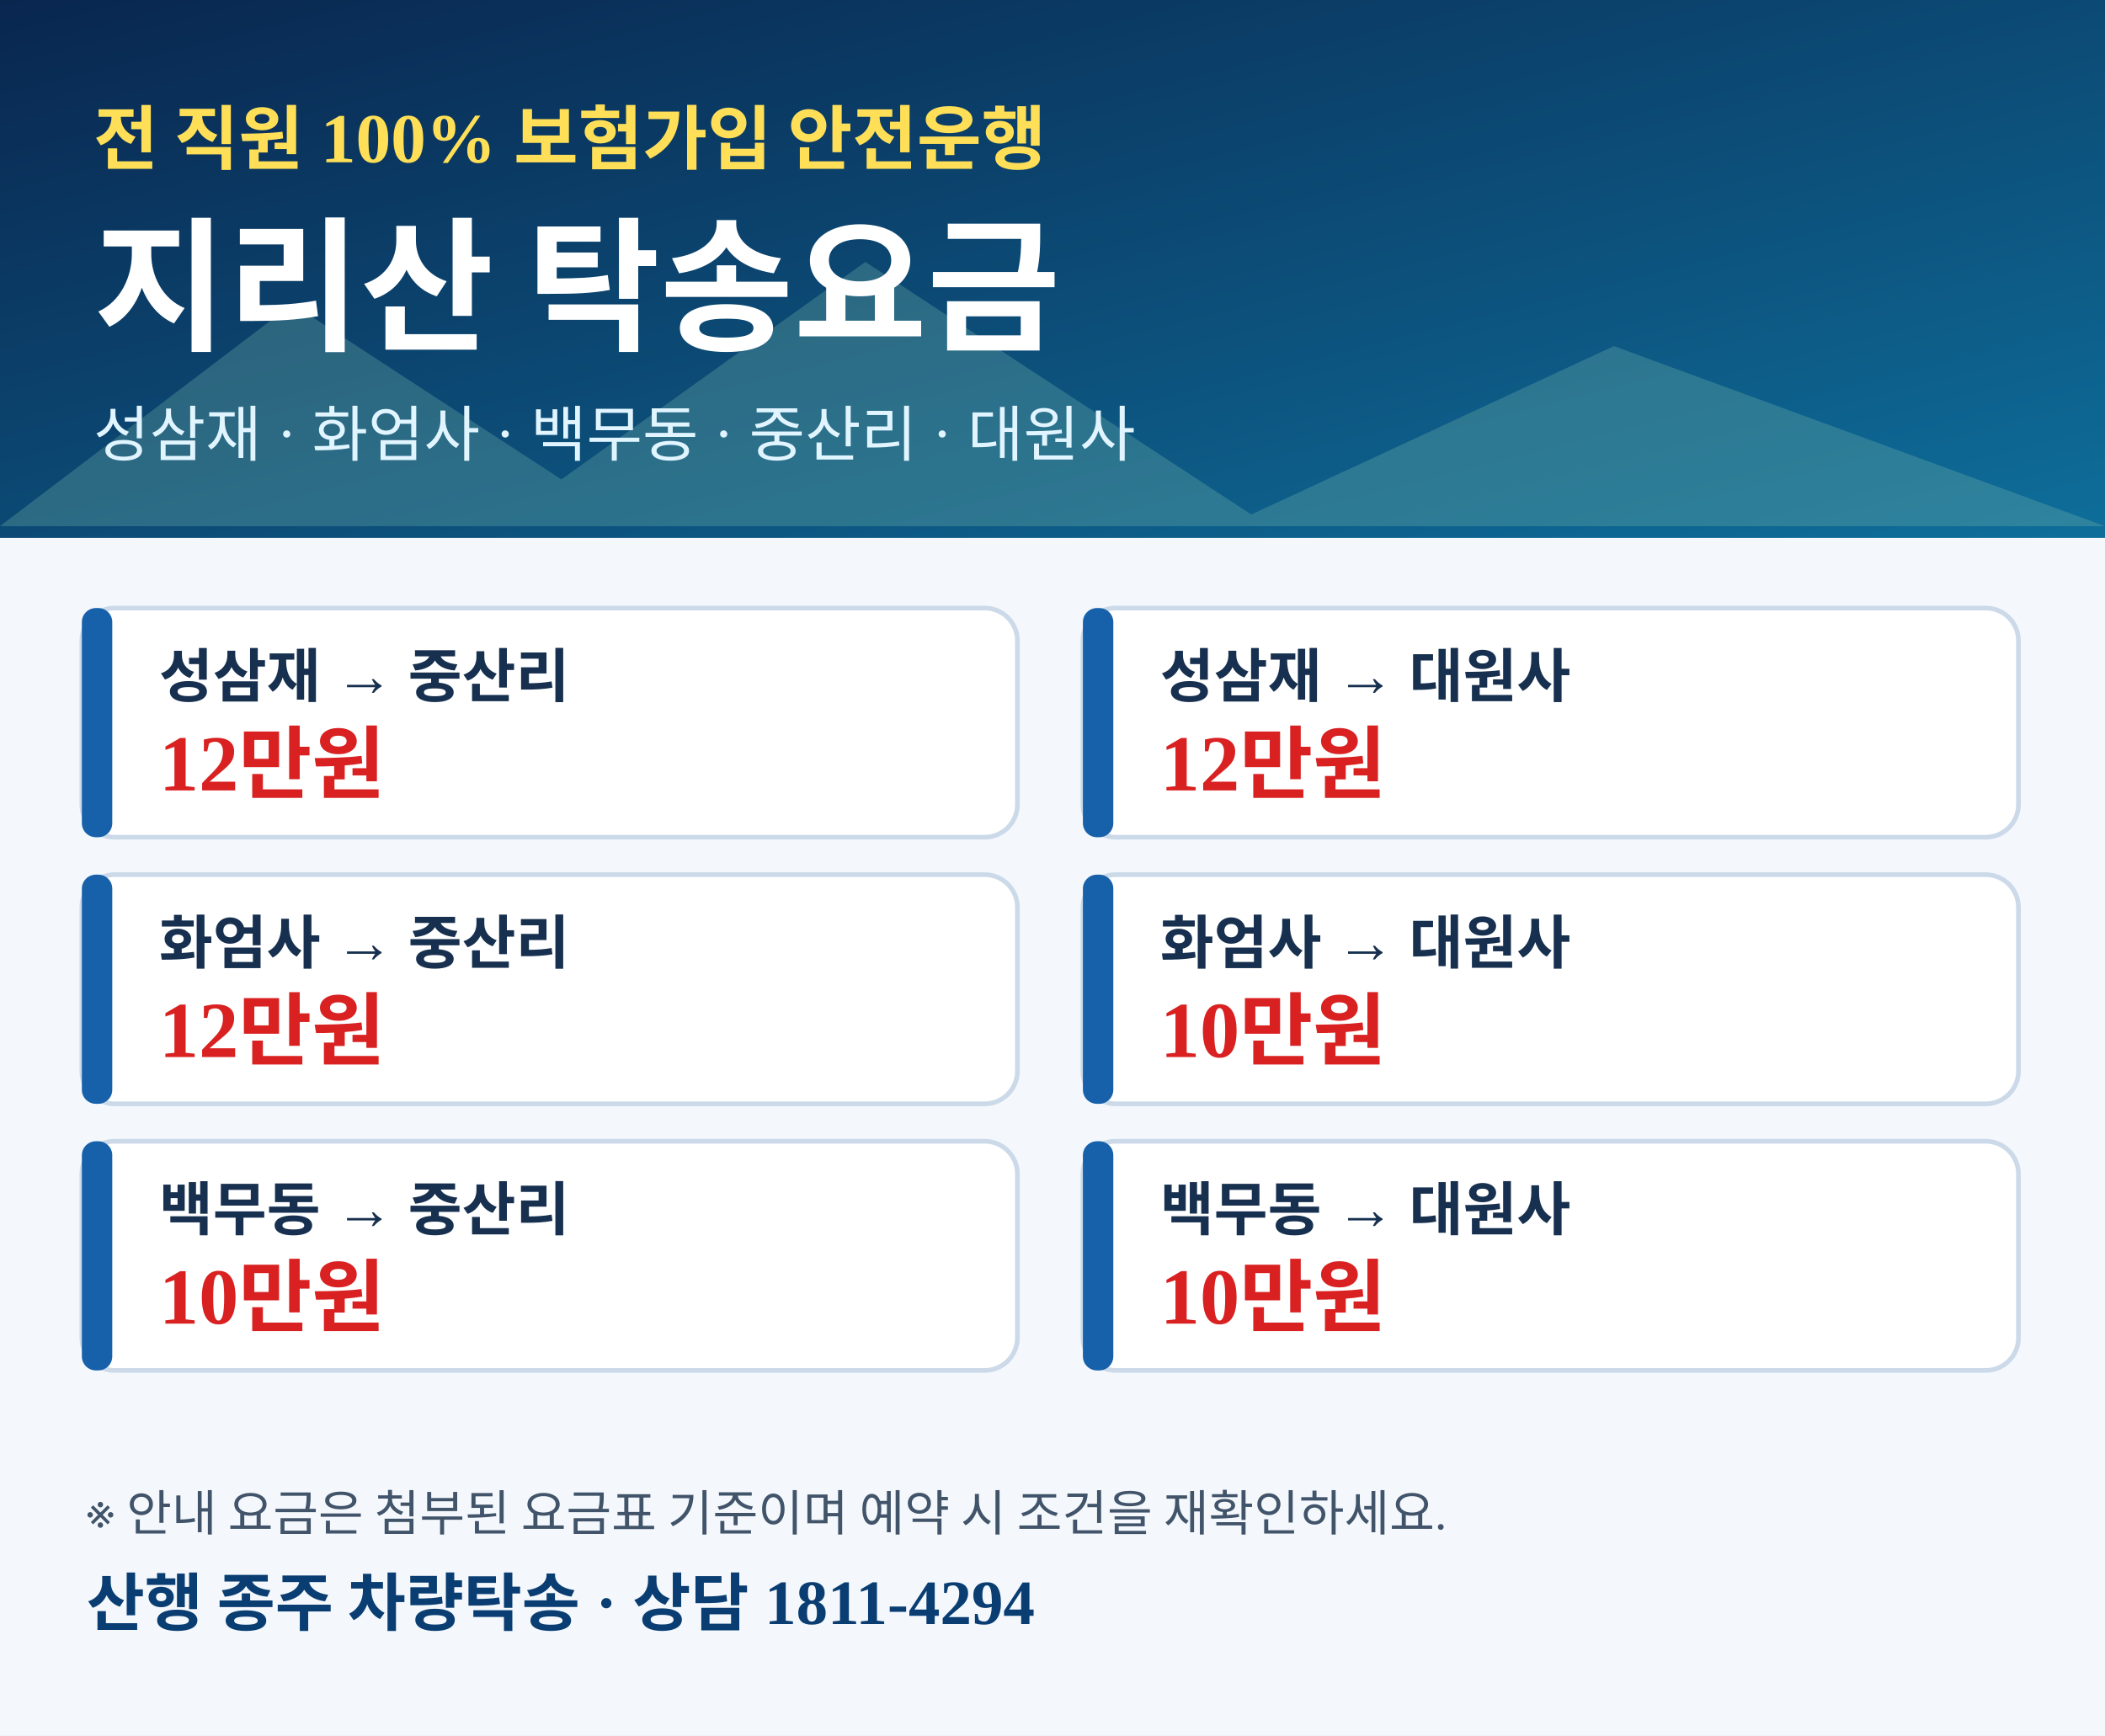
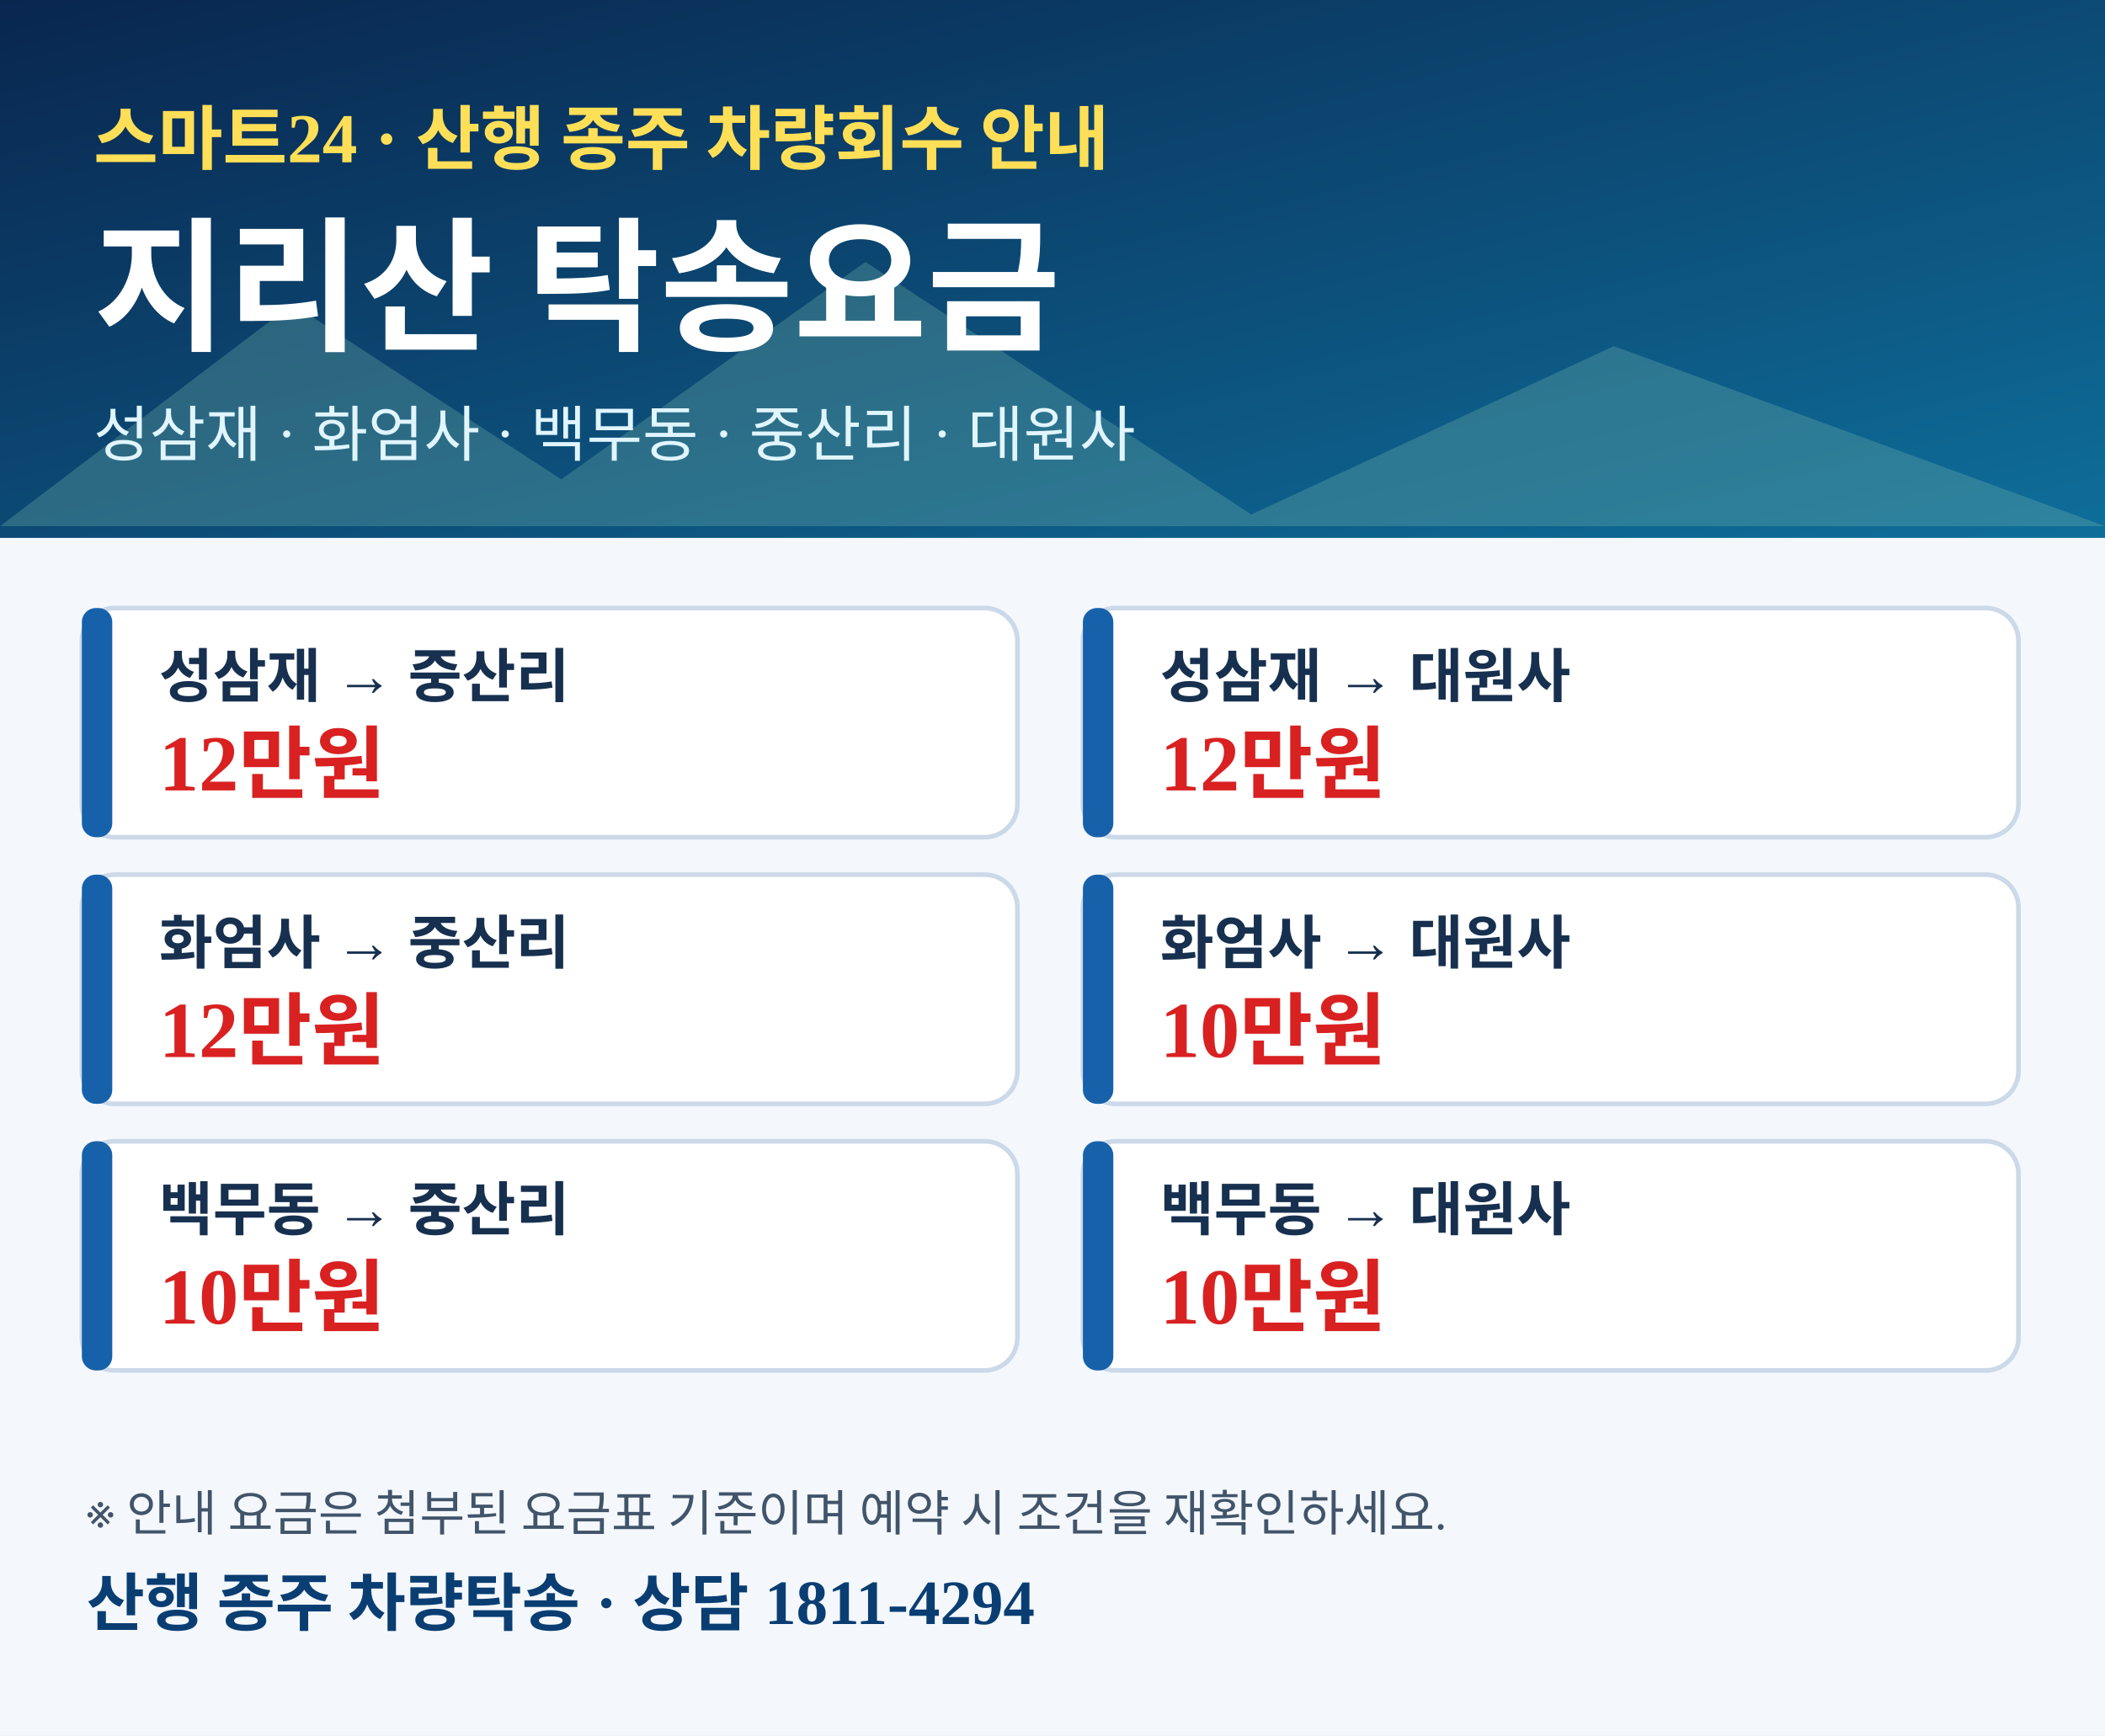
<svg xmlns="http://www.w3.org/2000/svg" width="900" height="742" viewBox="0 0 900 742" role="img" aria-labelledby="title desc">
  <defs>
    <linearGradient id="bg" x1="0" y1="0" x2="1" y2="1">
      <stop stop-color="#09264f" />
      <stop offset="1" stop-color="#0e6e9a" />
    </linearGradient>
  </defs>
  <rect width="900" height="742" fill="#f4f8fc" />
  <rect width="900" height="230" fill="url(#bg)" />
  <path d="M0 225 L125 130 L240 205 L370 112 L535 220 L690 148 L900 225 Z" fill="#79b8aa" opacity=".3" />
-   <text x="40" y="70" font-size="30" font-weight="800" fill="#ffdf57">전 직원 100% 보험가입 안전운행</text>
+   <text x="40" y="70" font-size="30" font-weight="800" fill="#ffdf57">스마트24 · 산행 종주 차량회수 안내</text>
  <text x="40" y="145" font-size="62" font-weight="900" fill="#fff">지리산 탁송요금</text>
  <text x="40" y="195" font-size="26" fill="#e0f5ff">성삼재 · 화엄사 · 백무동 · 중산리 · 대원사</text>
  <g transform="translate(35 260)">
    <rect width="400" height="98" rx="14" fill="#fff" stroke="#cbd9e9" stroke-width="2" />
    <rect width="13" height="98" rx="6" fill="#1761ab" />
    <text x="33" y="38" fill="#17304f" font-size="25" font-weight="800">성삼재 → 중산리</text>
    <text x="33" y="78" fill="#d92121" font-size="34" font-weight="900">12만원</text>
  </g>
  <g transform="translate(463 260)">
    <rect width="400" height="98" rx="14" fill="#fff" stroke="#cbd9e9" stroke-width="2" />
    <rect width="13" height="98" rx="6" fill="#1761ab" />
    <text x="33" y="38" fill="#17304f" font-size="25" font-weight="800">성삼재 → 대원사</text>
    <text x="33" y="78" fill="#d92121" font-size="34" font-weight="900">12만원</text>
  </g>
  <g transform="translate(35 374)">
    <rect width="400" height="98" rx="14" fill="#fff" stroke="#cbd9e9" stroke-width="2" />
    <rect width="13" height="98" rx="6" fill="#1761ab" />
    <text x="33" y="38" fill="#17304f" font-size="25" font-weight="800">화엄사 → 중산리</text>
    <text x="33" y="78" fill="#d92121" font-size="34" font-weight="900">12만원</text>
  </g>
  <g transform="translate(463 374)">
    <rect width="400" height="98" rx="14" fill="#fff" stroke="#cbd9e9" stroke-width="2" />
    <rect width="13" height="98" rx="6" fill="#1761ab" />
    <text x="33" y="38" fill="#17304f" font-size="25" font-weight="800">화엄사 → 대원사</text>
    <text x="33" y="78" fill="#d92121" font-size="34" font-weight="900">10만원</text>
  </g>
  <g transform="translate(35 488)">
    <rect width="400" height="98" rx="14" fill="#fff" stroke="#cbd9e9" stroke-width="2" />
    <rect width="13" height="98" rx="6" fill="#1761ab" />
    <text x="33" y="38" fill="#17304f" font-size="25" font-weight="800">백무동 → 중산리</text>
    <text x="33" y="78" fill="#d92121" font-size="34" font-weight="900">10만원</text>
  </g>
  <g transform="translate(463 488)">
    <rect width="400" height="98" rx="14" fill="#fff" stroke="#cbd9e9" stroke-width="2" />
    <rect width="13" height="98" rx="6" fill="#1761ab" />
    <text x="33" y="38" fill="#17304f" font-size="25" font-weight="800">백무동 → 대원사</text>
    <text x="33" y="78" fill="#d92121" font-size="34" font-weight="900">10만원</text>
  </g>
  <text x="37" y="653" font-size="21" fill="#41546a">※ 안내 요금은 첨부된 요금표 기준이며 예약 시 조건을 재확인하세요.</text>
  <text x="37" y="695" font-size="27" font-weight="800" fill="#0a3e73">산행 종주 차량탁송 · 상담 1811-4294</text>
</svg>
